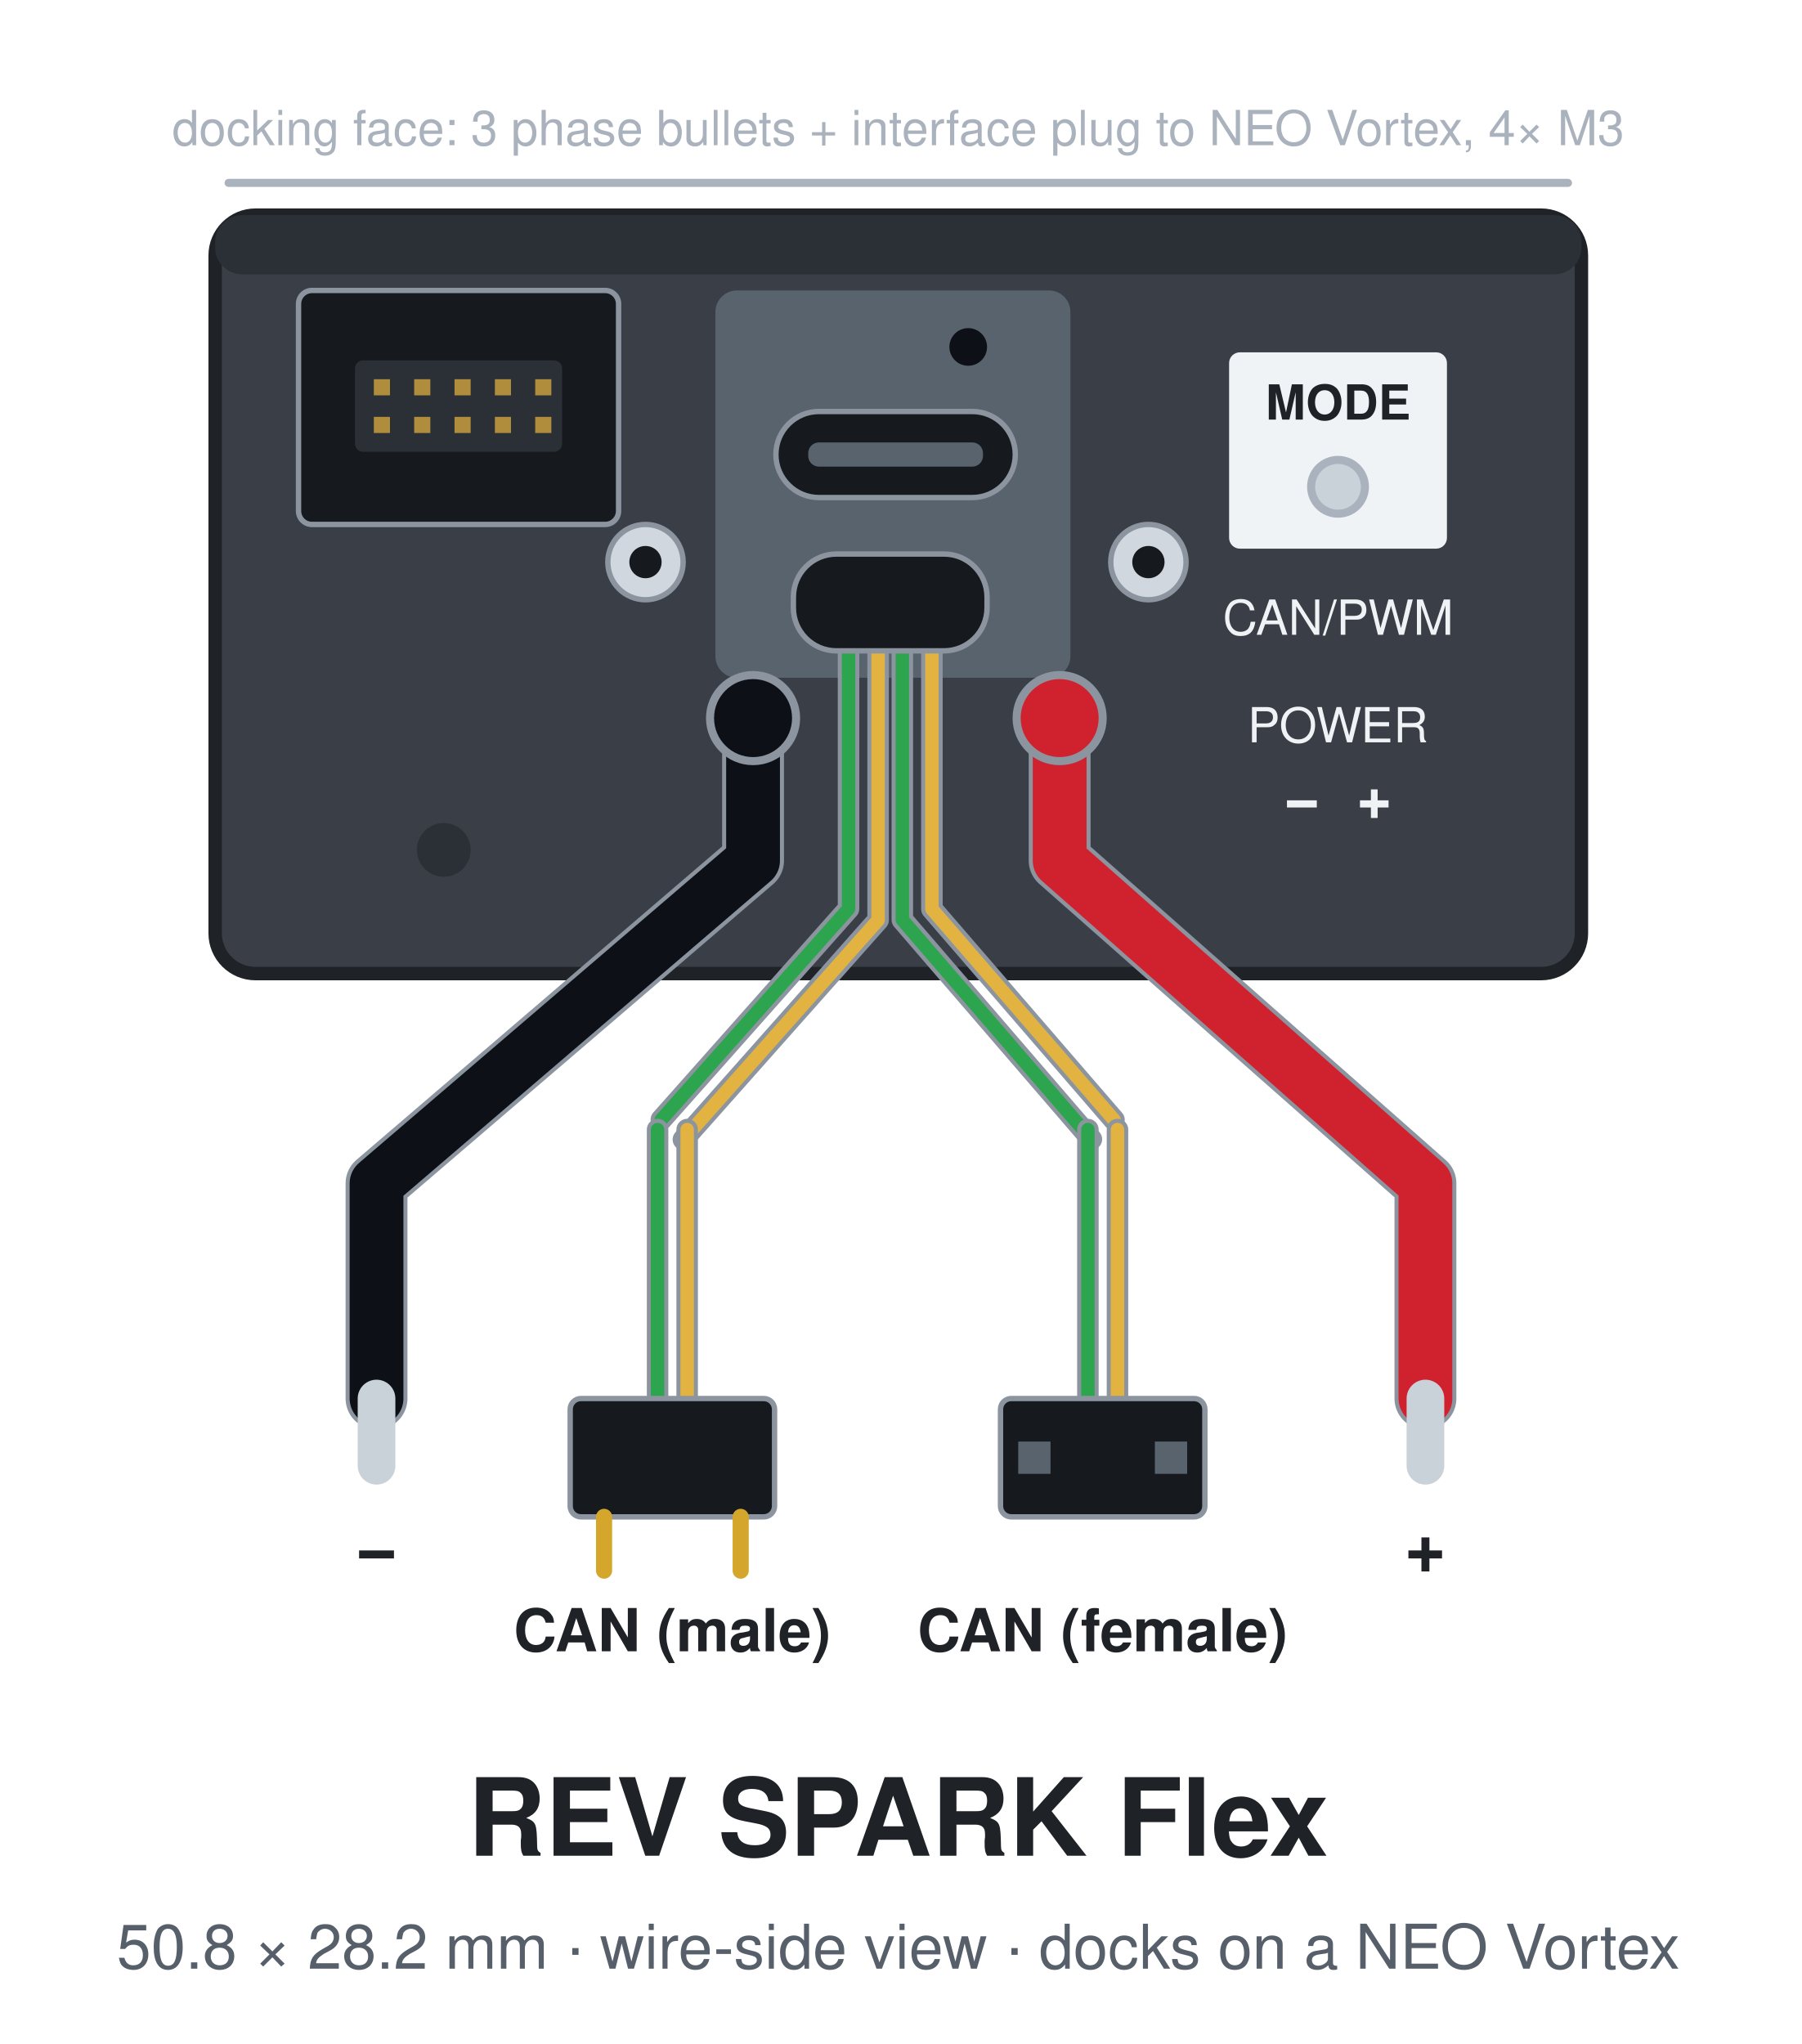
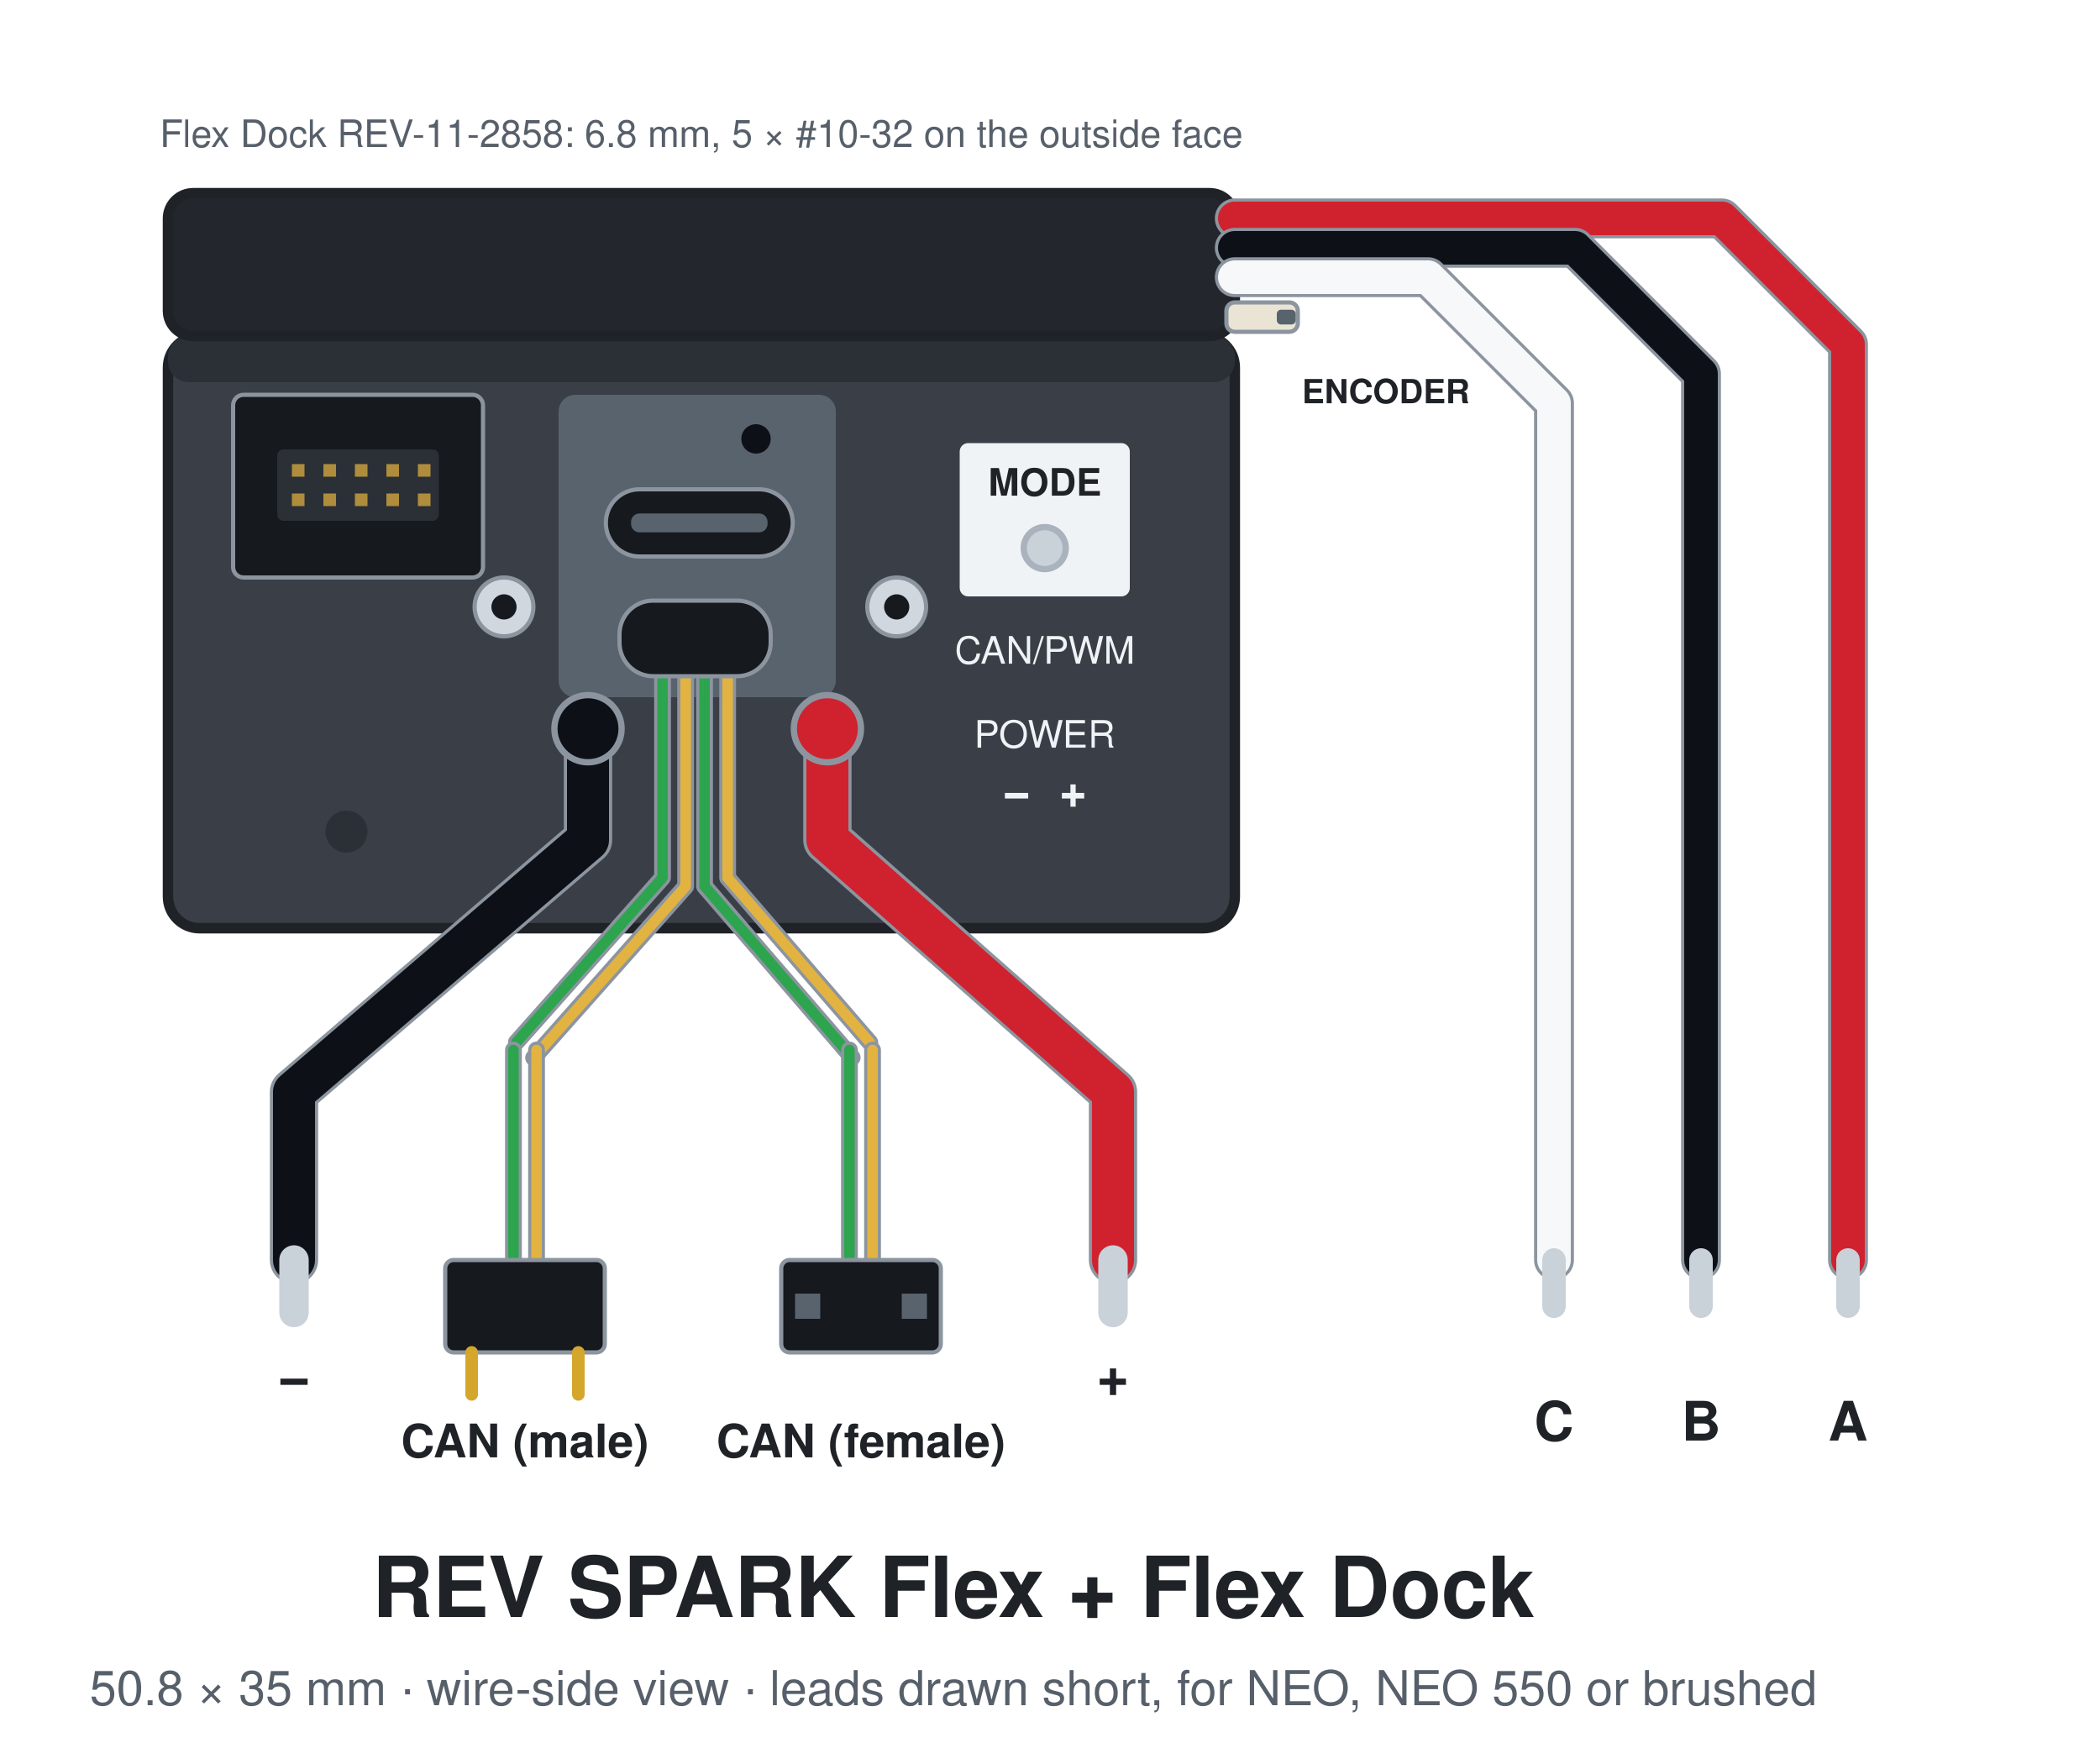
- <svg xmlns="http://www.w3.org/2000/svg" viewBox="-8 -8 67 76" width="67mm" height="76mm" font-family="Helvetica, Arial, sans-serif">
+ <svg xmlns="http://www.w3.org/2000/svg" viewBox="-8 -16 100 84" width="100mm" height="84mm" font-family="Helvetica, Arial, sans-serif">
  <rect x="0" y="0" width="50.8" height="28.2" rx="1.5" fill="#3a3f47" stroke="#1f2328" stroke-width="0.5" />
  <rect x="0" y="0" width="50.8" height="2.2" rx="1" fill="#2b3036" />
-   <path d="M 0.5 -1.2 L 50.3 -1.2" fill="none" stroke="#aab2bd" stroke-width="0.3" stroke-linejoin="round" stroke-linecap="round" />
-   <text x="25.4" y="-2.6" font-size="1.8" fill="#aab2bd" text-anchor="middle">docking face: 3 phase bullets + interface plug to NEO Vortex, 4× M3</text>
  <rect x="3.1" y="2.8" width="11.9" height="8.7" rx="0.5" fill="#16191d" stroke="#8c959f" stroke-width="0.2" />
  <rect x="5.2" y="5.4" width="7.7" height="3.4" rx="0.3" fill="#2b3036" />
  <rect x="5.9" y="6.1" width="0.6" height="0.6" rx="0" fill="#b08d3c" />
  <rect x="5.9" y="7.5" width="0.6" height="0.6" rx="0" fill="#b08d3c" />
  <rect x="7.4" y="6.1" width="0.6" height="0.6" rx="0" fill="#b08d3c" />
  <rect x="7.4" y="7.5" width="0.6" height="0.6" rx="0" fill="#b08d3c" />
  <rect x="8.9" y="6.1" width="0.6" height="0.6" rx="0" fill="#b08d3c" />
  <rect x="8.9" y="7.5" width="0.6" height="0.6" rx="0" fill="#b08d3c" />
  <rect x="10.4" y="6.1" width="0.6" height="0.6" rx="0" fill="#b08d3c" />
  <rect x="10.4" y="7.5" width="0.6" height="0.6" rx="0" fill="#b08d3c" />
  <rect x="11.9" y="6.1" width="0.6" height="0.6" rx="0" fill="#b08d3c" />
  <rect x="11.9" y="7.5" width="0.6" height="0.6" rx="0" fill="#b08d3c" />
  <rect x="18.6" y="2.8" width="13.2" height="14.4" rx="0.8" fill="#59636e" />
  <circle cx="28" cy="4.9" r="0.7" fill="#0d1117" />
  <rect x="20.85" y="7.3" width="8.9" height="3.2" rx="1.6" fill="#16191d" stroke="#8c959f" stroke-width="0.2" />
  <rect x="22.05" y="8.45" width="6.5" height="0.9" rx="0.4" fill="#59636e" />
  <circle cx="16" cy="12.9" r="1.4" fill="#d0d7de" stroke="#8c959f" stroke-width="0.2" />
  <circle cx="16" cy="12.9" r="0.6" fill="#16191d" />
  <circle cx="34.7" cy="12.9" r="1.4" fill="#d0d7de" stroke="#8c959f" stroke-width="0.2" />
  <circle cx="34.7" cy="12.9" r="0.6" fill="#16191d" />
  <rect x="37.7" y="5.1" width="8.1" height="7.3" rx="0.4" fill="#f0f3f6" />
  <text x="41.75" y="7.6" font-size="1.8" fill="#1f2328" text-anchor="middle" font-weight="bold">MODE</text>
  <circle cx="41.75" cy="10.1" r="1" fill="#c9d1d9" stroke="#aab2bd" stroke-width="0.3" />
  <text x="41.75" y="15.6" font-size="1.8" fill="#f0f3f6" text-anchor="middle">CAN/PWM</text>
  <text x="41.75" y="19.6" font-size="1.8" fill="#f0f3f6" text-anchor="middle">POWER</text>
  <text x="40.4" y="22.4" font-size="2.2" fill="#f0f3f6" text-anchor="middle" font-weight="bold">−</text>
  <text x="43.1" y="22.4" font-size="2.2" fill="#f0f3f6" text-anchor="middle" font-weight="bold">+</text>
  <circle cx="8.5" cy="23.6" r="1" fill="#2b3036" />
  <path d="M 20 18.7 L 20 24 L 6 36 L 6 44" fill="none" stroke="#8c959f" stroke-width="2.3" stroke-linejoin="round" stroke-linecap="round" />
  <path d="M 20 18.7 L 20 24 L 6 36 L 6 44" fill="none" stroke="#0d1117" stroke-width="2" stroke-linejoin="round" stroke-linecap="round" />
  <path d="M 31.4 18.7 L 31.4 24 L 45 36 L 45 44" fill="none" stroke="#8c959f" stroke-width="2.3" stroke-linejoin="round" stroke-linecap="round" />
  <path d="M 31.4 18.7 L 31.4 24 L 45 36 L 45 44" fill="none" stroke="#cf222e" stroke-width="2" stroke-linejoin="round" stroke-linecap="round" />
  <path d="M 6 44 L 6 46.5" fill="none" stroke="#c9d1d9" stroke-width="1.4" stroke-linejoin="round" stroke-linecap="round" />
  <path d="M 45 44 L 45 46.5" fill="none" stroke="#c9d1d9" stroke-width="1.4" stroke-linejoin="round" stroke-linecap="round" />
  <path d="M 24.65 14.4 L 24.65 26.21 L 17.41 34.37" fill="none" stroke="#8c959f" stroke-width="0.8" stroke-linejoin="round" stroke-linecap="round" />
  <path d="M 24.65 14.4 L 24.65 26.21 L 17.41 34.37" fill="none" stroke="#e3b341" stroke-width="0.5" stroke-linejoin="round" stroke-linecap="round" />
  <path d="M 23.55 14.4 L 23.55 25.79 L 16.59 33.63" fill="none" stroke="#8c959f" stroke-width="0.8" stroke-linejoin="round" stroke-linecap="round" />
  <path d="M 23.55 14.4 L 23.55 25.79 L 16.59 33.63" fill="none" stroke="#2da44e" stroke-width="0.5" stroke-linejoin="round" stroke-linecap="round" />
  <path d="M 26.65 14.4 L 26.65 25.8 L 33.42 33.64" fill="none" stroke="#8c959f" stroke-width="0.8" stroke-linejoin="round" stroke-linecap="round" />
  <path d="M 26.65 14.4 L 26.65 25.8 L 33.42 33.64" fill="none" stroke="#e3b341" stroke-width="0.5" stroke-linejoin="round" stroke-linecap="round" />
  <path d="M 25.55 14.4 L 25.55 26.2 L 32.58 34.36" fill="none" stroke="#8c959f" stroke-width="0.8" stroke-linejoin="round" stroke-linecap="round" />
  <path d="M 25.55 14.4 L 25.55 26.2 L 32.58 34.36" fill="none" stroke="#2da44e" stroke-width="0.5" stroke-linejoin="round" stroke-linecap="round" />
  <path d="M 17.55 34 L 17.55 44" fill="none" stroke="#8c959f" stroke-width="0.8" stroke-linejoin="round" stroke-linecap="round" />
  <path d="M 17.55 34 L 17.55 44" fill="none" stroke="#e3b341" stroke-width="0.5" stroke-linejoin="round" stroke-linecap="round" />
  <path d="M 16.45 34 L 16.45 44" fill="none" stroke="#8c959f" stroke-width="0.8" stroke-linejoin="round" stroke-linecap="round" />
  <path d="M 16.45 34 L 16.45 44" fill="none" stroke="#2da44e" stroke-width="0.5" stroke-linejoin="round" stroke-linecap="round" />
-   <rect x="13.2" y="44" width="7.6" height="4.4" rx="0.4" fill="#16191d" stroke="#8c959f" stroke-width="0.2" />
-   <path d="M 14.46 48.4 L 14.46 50.4" fill="none" stroke="#d4a72c" stroke-width="0.6" stroke-linejoin="round" stroke-linecap="round" />
-   <path d="M 19.54 48.4 L 19.54 50.4" fill="none" stroke="#d4a72c" stroke-width="0.6" stroke-linejoin="round" stroke-linecap="round" />
  <path d="M 33.55 34 L 33.55 44" fill="none" stroke="#8c959f" stroke-width="0.8" stroke-linejoin="round" stroke-linecap="round" />
  <path d="M 33.55 34 L 33.55 44" fill="none" stroke="#e3b341" stroke-width="0.5" stroke-linejoin="round" stroke-linecap="round" />
  <path d="M 32.45 34 L 32.45 44" fill="none" stroke="#8c959f" stroke-width="0.8" stroke-linejoin="round" stroke-linecap="round" />
  <path d="M 32.45 34 L 32.45 44" fill="none" stroke="#2da44e" stroke-width="0.5" stroke-linejoin="round" stroke-linecap="round" />
+   <rect x="13.2" y="44" width="7.6" height="4.4" rx="0.4" fill="#16191d" stroke="#8c959f" stroke-width="0.2" />
+   <path d="M 14.46 48.4 L 14.46 50.4" fill="none" stroke="#d4a72c" stroke-width="0.6" stroke-linejoin="round" stroke-linecap="round" />
+   <path d="M 19.54 48.4 L 19.54 50.4" fill="none" stroke="#d4a72c" stroke-width="0.6" stroke-linejoin="round" stroke-linecap="round" />
  <rect x="29.2" y="44" width="7.6" height="4.4" rx="0.4" fill="#16191d" stroke="#8c959f" stroke-width="0.2" />
  <rect x="29.86" y="45.6" width="1.2" height="1.2" rx="0" fill="#59636e" />
  <rect x="34.94" y="45.6" width="1.2" height="1.2" rx="0" fill="#59636e" />
  <rect x="21.5" y="12.6" width="7.2" height="3.6" rx="1.6" fill="#16191d" stroke="#8c959f" stroke-width="0.2" />
  <circle cx="20" cy="18.7" r="1.6" fill="#0d1117" stroke="#8c959f" stroke-width="0.3" />
  <circle cx="31.4" cy="18.7" r="1.6" fill="#cf222e" stroke="#8c959f" stroke-width="0.3" />
  <g class="lead-labels">
    <text x="6" y="50.4" font-size="2.6" fill="#1f2328" text-anchor="middle" font-weight="bold">−</text>
    <text x="45" y="50.4" font-size="2.6" fill="#1f2328" text-anchor="middle" font-weight="bold">+</text>
    <text x="17" y="53.4" font-size="2.2" fill="#1f2328" text-anchor="middle" font-weight="bold">CAN (male)</text>
    <text x="33" y="53.4" font-size="2.2" fill="#1f2328" text-anchor="middle" font-weight="bold">CAN (female)</text>
  </g>
+   <rect x="0" y="-6.8" width="50.8" height="6.8" rx="1.2" fill="#23272d" stroke="#1f2328" stroke-width="0.5" />
+   <text x="25.4" y="-9" font-size="1.8" fill="#57606a" text-anchor="middle">Flex Dock REV-11-2858: 6.8 mm, 5 × #10-32 on the outside face</text>
+   <path d="M 50.8 -5.6 L 74 -5.6 L 80 0.4 L 80 44" fill="none" stroke="#8c959f" stroke-width="1.9" stroke-linejoin="round" stroke-linecap="round" />
+   <path d="M 50.8 -5.6 L 74 -5.6 L 80 0.4 L 80 44" fill="none" stroke="#cf222e" stroke-width="1.6" stroke-linejoin="round" stroke-linecap="round" />
+   <path d="M 80 44 L 80 46.2" fill="none" stroke="#c9d1d9" stroke-width="1.12" stroke-linejoin="round" stroke-linecap="round" />
+   <path d="M 50.8 -4.2 L 67 -4.2 L 73 1.8 L 73 44" fill="none" stroke="#8c959f" stroke-width="1.9" stroke-linejoin="round" stroke-linecap="round" />
+   <path d="M 50.8 -4.2 L 67 -4.2 L 73 1.8 L 73 44" fill="none" stroke="#0d1117" stroke-width="1.6" stroke-linejoin="round" stroke-linecap="round" />
+   <path d="M 73 44 L 73 46.2" fill="none" stroke="#c9d1d9" stroke-width="1.12" stroke-linejoin="round" stroke-linecap="round" />
+   <path d="M 50.8 -2.8 L 60 -2.8 L 66 3.2 L 66 44" fill="none" stroke="#8c959f" stroke-width="1.9" stroke-linejoin="round" stroke-linecap="round" />
+   <path d="M 50.8 -2.8 L 60 -2.8 L 66 3.2 L 66 44" fill="none" stroke="#f6f8fa" stroke-width="1.6" stroke-linejoin="round" stroke-linecap="round" />
+   <path d="M 66 44 L 66 46.2" fill="none" stroke="#c9d1d9" stroke-width="1.12" stroke-linejoin="round" stroke-linecap="round" />
+   <g class="lead-labels">
+     <text x="80" y="52.6" font-size="2.6" fill="#1f2328" text-anchor="middle" font-weight="bold">A</text>
+     <text x="73" y="52.6" font-size="2.6" fill="#1f2328" text-anchor="middle" font-weight="bold">B</text>
+     <text x="66" y="52.6" font-size="2.6" fill="#1f2328" text-anchor="middle" font-weight="bold">C</text>
+   </g>
+   <rect x="50.4" y="-1.6" width="3.4" height="1.4" rx="0.4" fill="#e9e4d4" stroke="#8c959f" stroke-width="0.2" />
+   <rect x="52.8" y="-1.25" width="0.9" height="0.7" rx="0.2" fill="#59636e" />
+   <g class="lead-labels">
+     <text x="54" y="3.2" font-size="1.6" fill="#1f2328" text-anchor="start" font-weight="bold">ENCODER</text>
+   </g>
  <g class="caption">
-     <text x="25.4" y="61" font-size="4" fill="#1f2328" text-anchor="middle" font-weight="bold">REV SPARK Flex</text>
-     <text x="25.4" y="65.2" font-size="2.3" fill="#57606a" text-anchor="middle">50.8 × 28.2 mm · wire-side view · docks on a NEO Vortex</text>
+     <text x="37.4" y="61" font-size="4" fill="#1f2328" text-anchor="middle" font-weight="bold">REV SPARK Flex + Flex Dock</text>
+     <text x="37.4" y="65.2" font-size="2.3" fill="#57606a" text-anchor="middle">50.8 × 35 mm · wire-side view · leads drawn short, for NEO, NEO 550 or brushed</text>
  </g>
  <g id="anchors">
-     <circle class="anchor" id="anchor-vbat_neg" data-kind="power" cx="6" cy="44" r="1" fill="none" />
-     <circle class="anchor" id="anchor-vbat_pos" data-kind="power" cx="45" cy="44" r="1" fill="none" />
+     <circle class="anchor" id="anchor-vbat_neg" data-kind="power" cx="6" cy="46.5" r="1" fill="none" />
+     <circle class="anchor" id="anchor-vbat_pos" data-kind="power" cx="45" cy="46.5" r="1" fill="none" />
    <circle class="anchor" id="anchor-can_a" data-kind="can" cx="17" cy="50.4" r="1" fill="none" />
    <circle class="anchor" id="anchor-can_b" data-kind="can" cx="33" cy="48.4" r="1" fill="none" />
    <circle class="anchor" id="anchor-usb" data-kind="usb" cx="25.3" cy="10.5" r="1" fill="none" />
    <circle class="anchor" id="anchor-data_port" data-kind="signal" cx="9.05" cy="11.5" r="1" fill="none" />
-     <circle class="anchor" id="anchor-dock" data-kind="power" cx="25.4" cy="0" r="1" fill="none" />
+     <circle class="anchor" id="anchor-phase_a" data-kind="power" cx="80" cy="46.2" r="1" fill="none" />
+     <circle class="anchor" id="anchor-phase_b" data-kind="power" cx="73" cy="46.2" r="1" fill="none" />
+     <circle class="anchor" id="anchor-phase_c" data-kind="power" cx="66" cy="46.2" r="1" fill="none" />
+     <circle class="anchor" id="anchor-encoder" data-kind="signal" cx="53.4" cy="-0.9" r="1" fill="none" />
  </g>
</svg>
